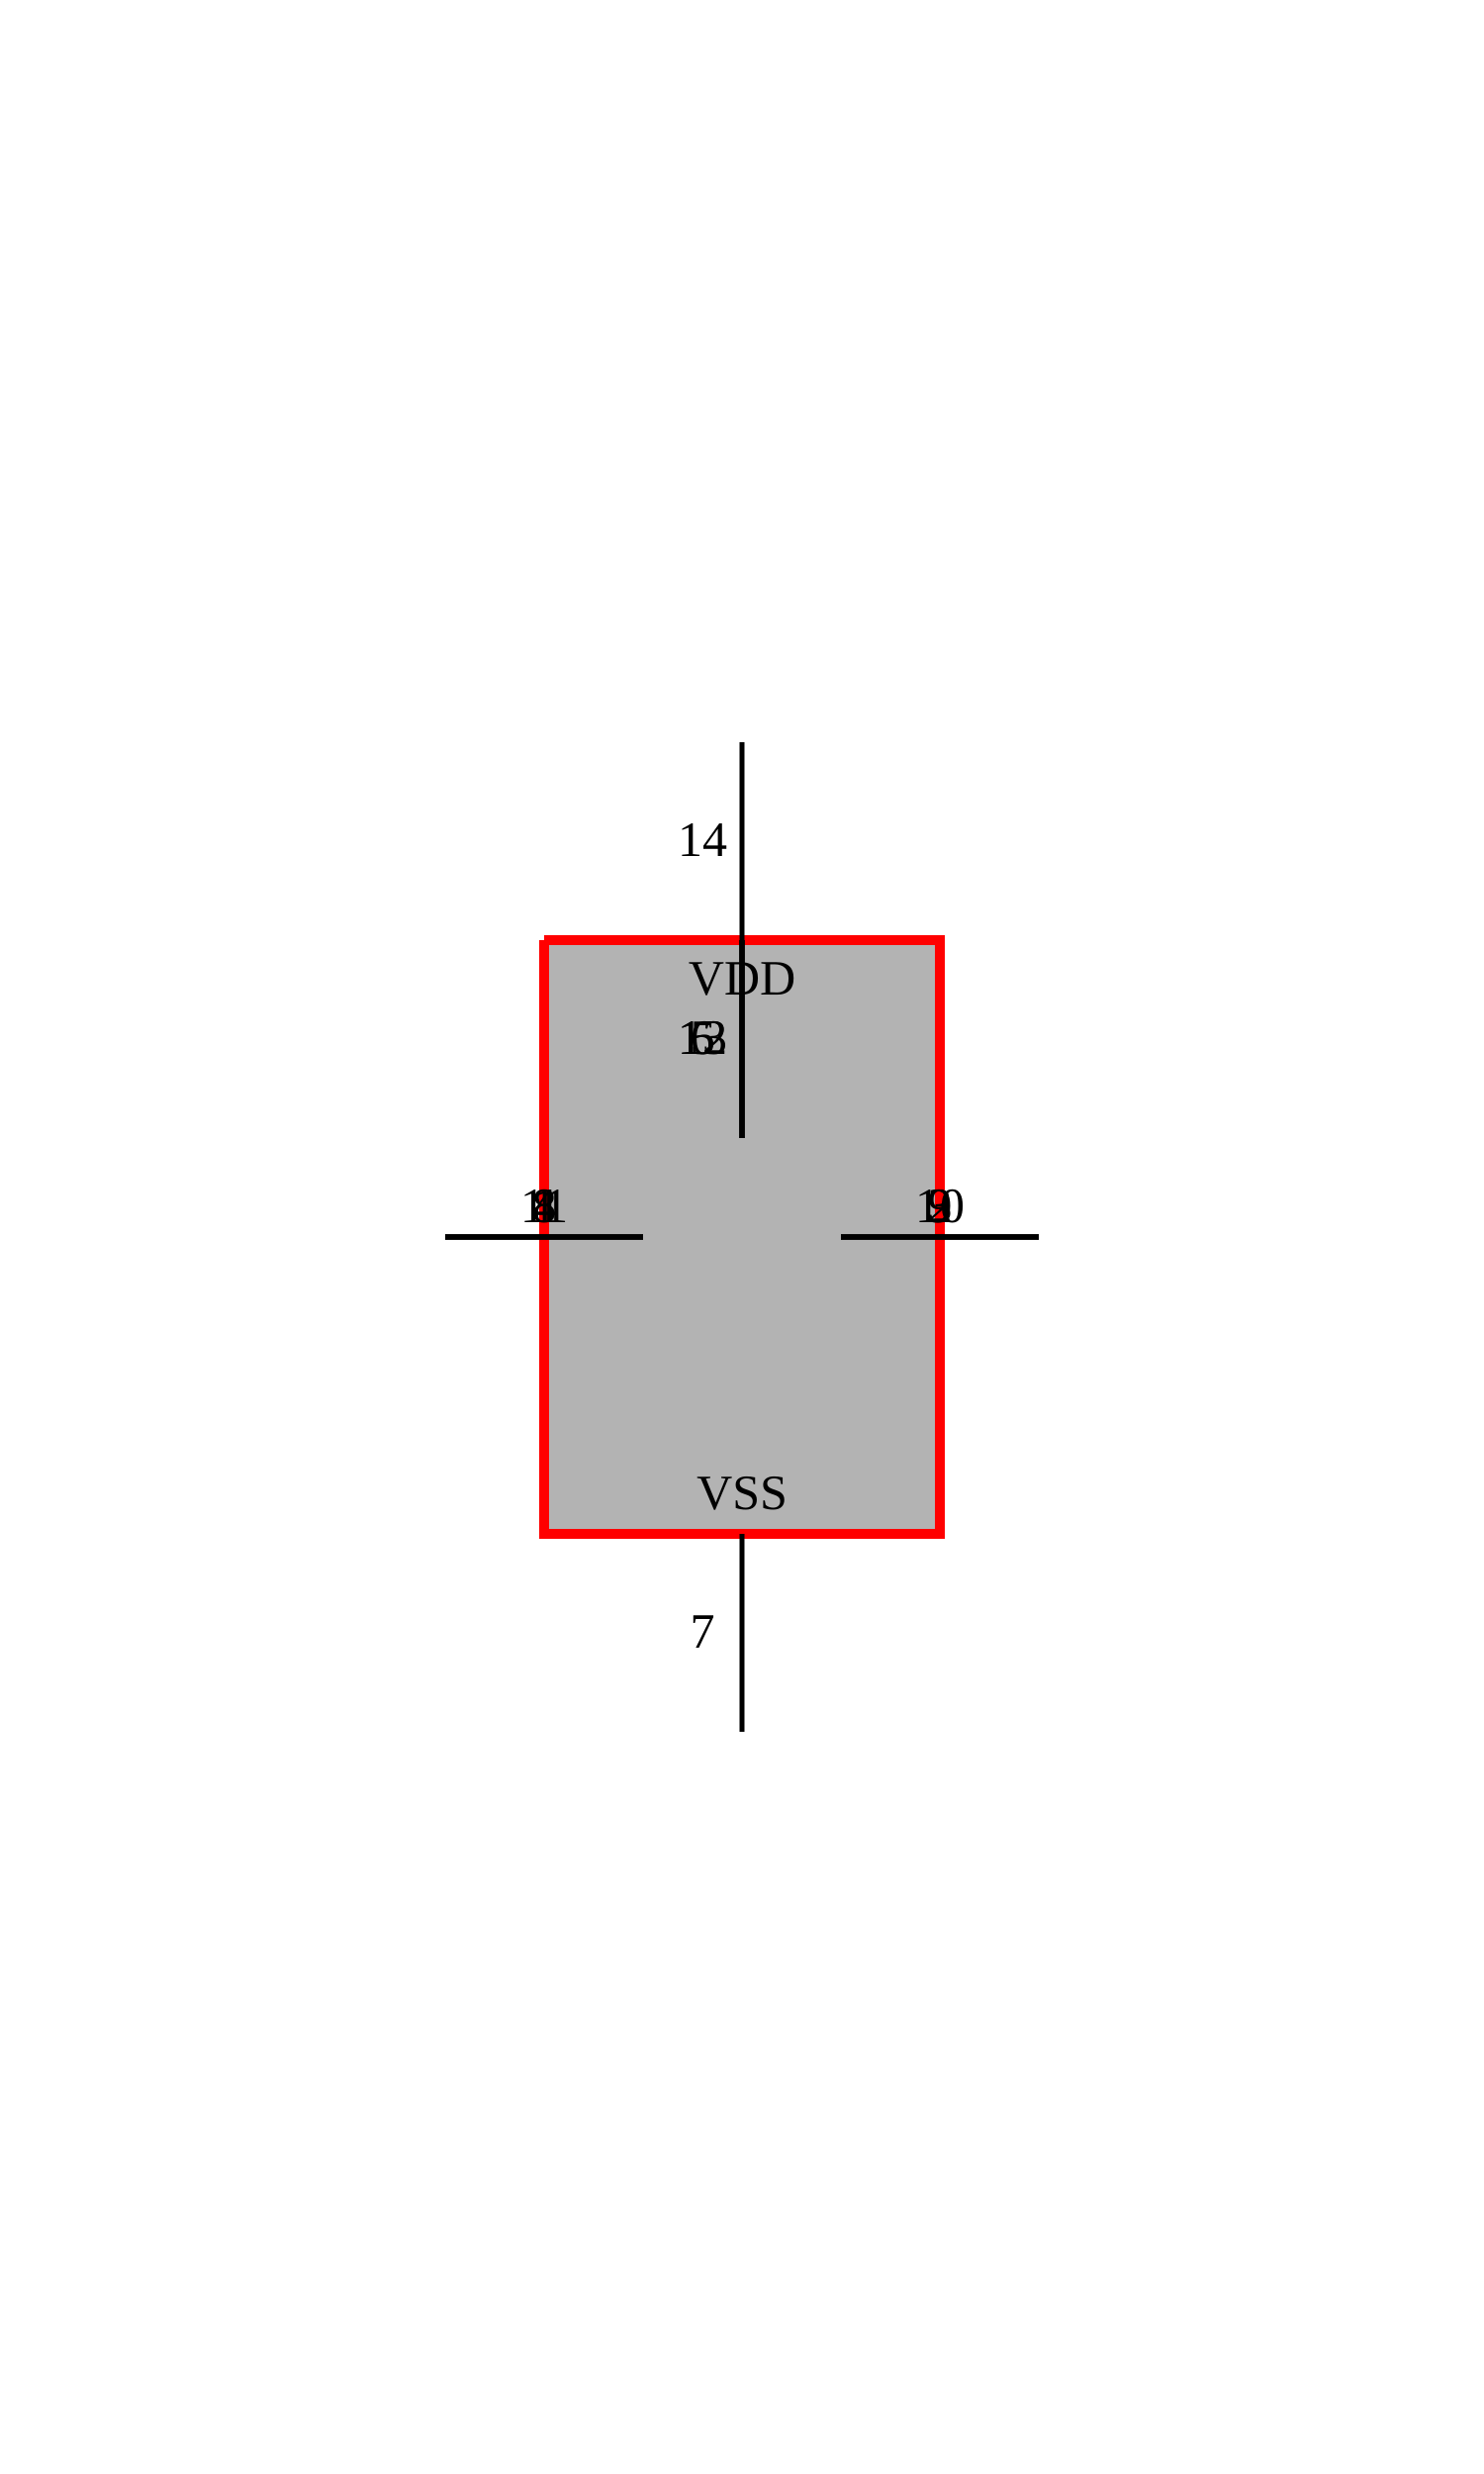
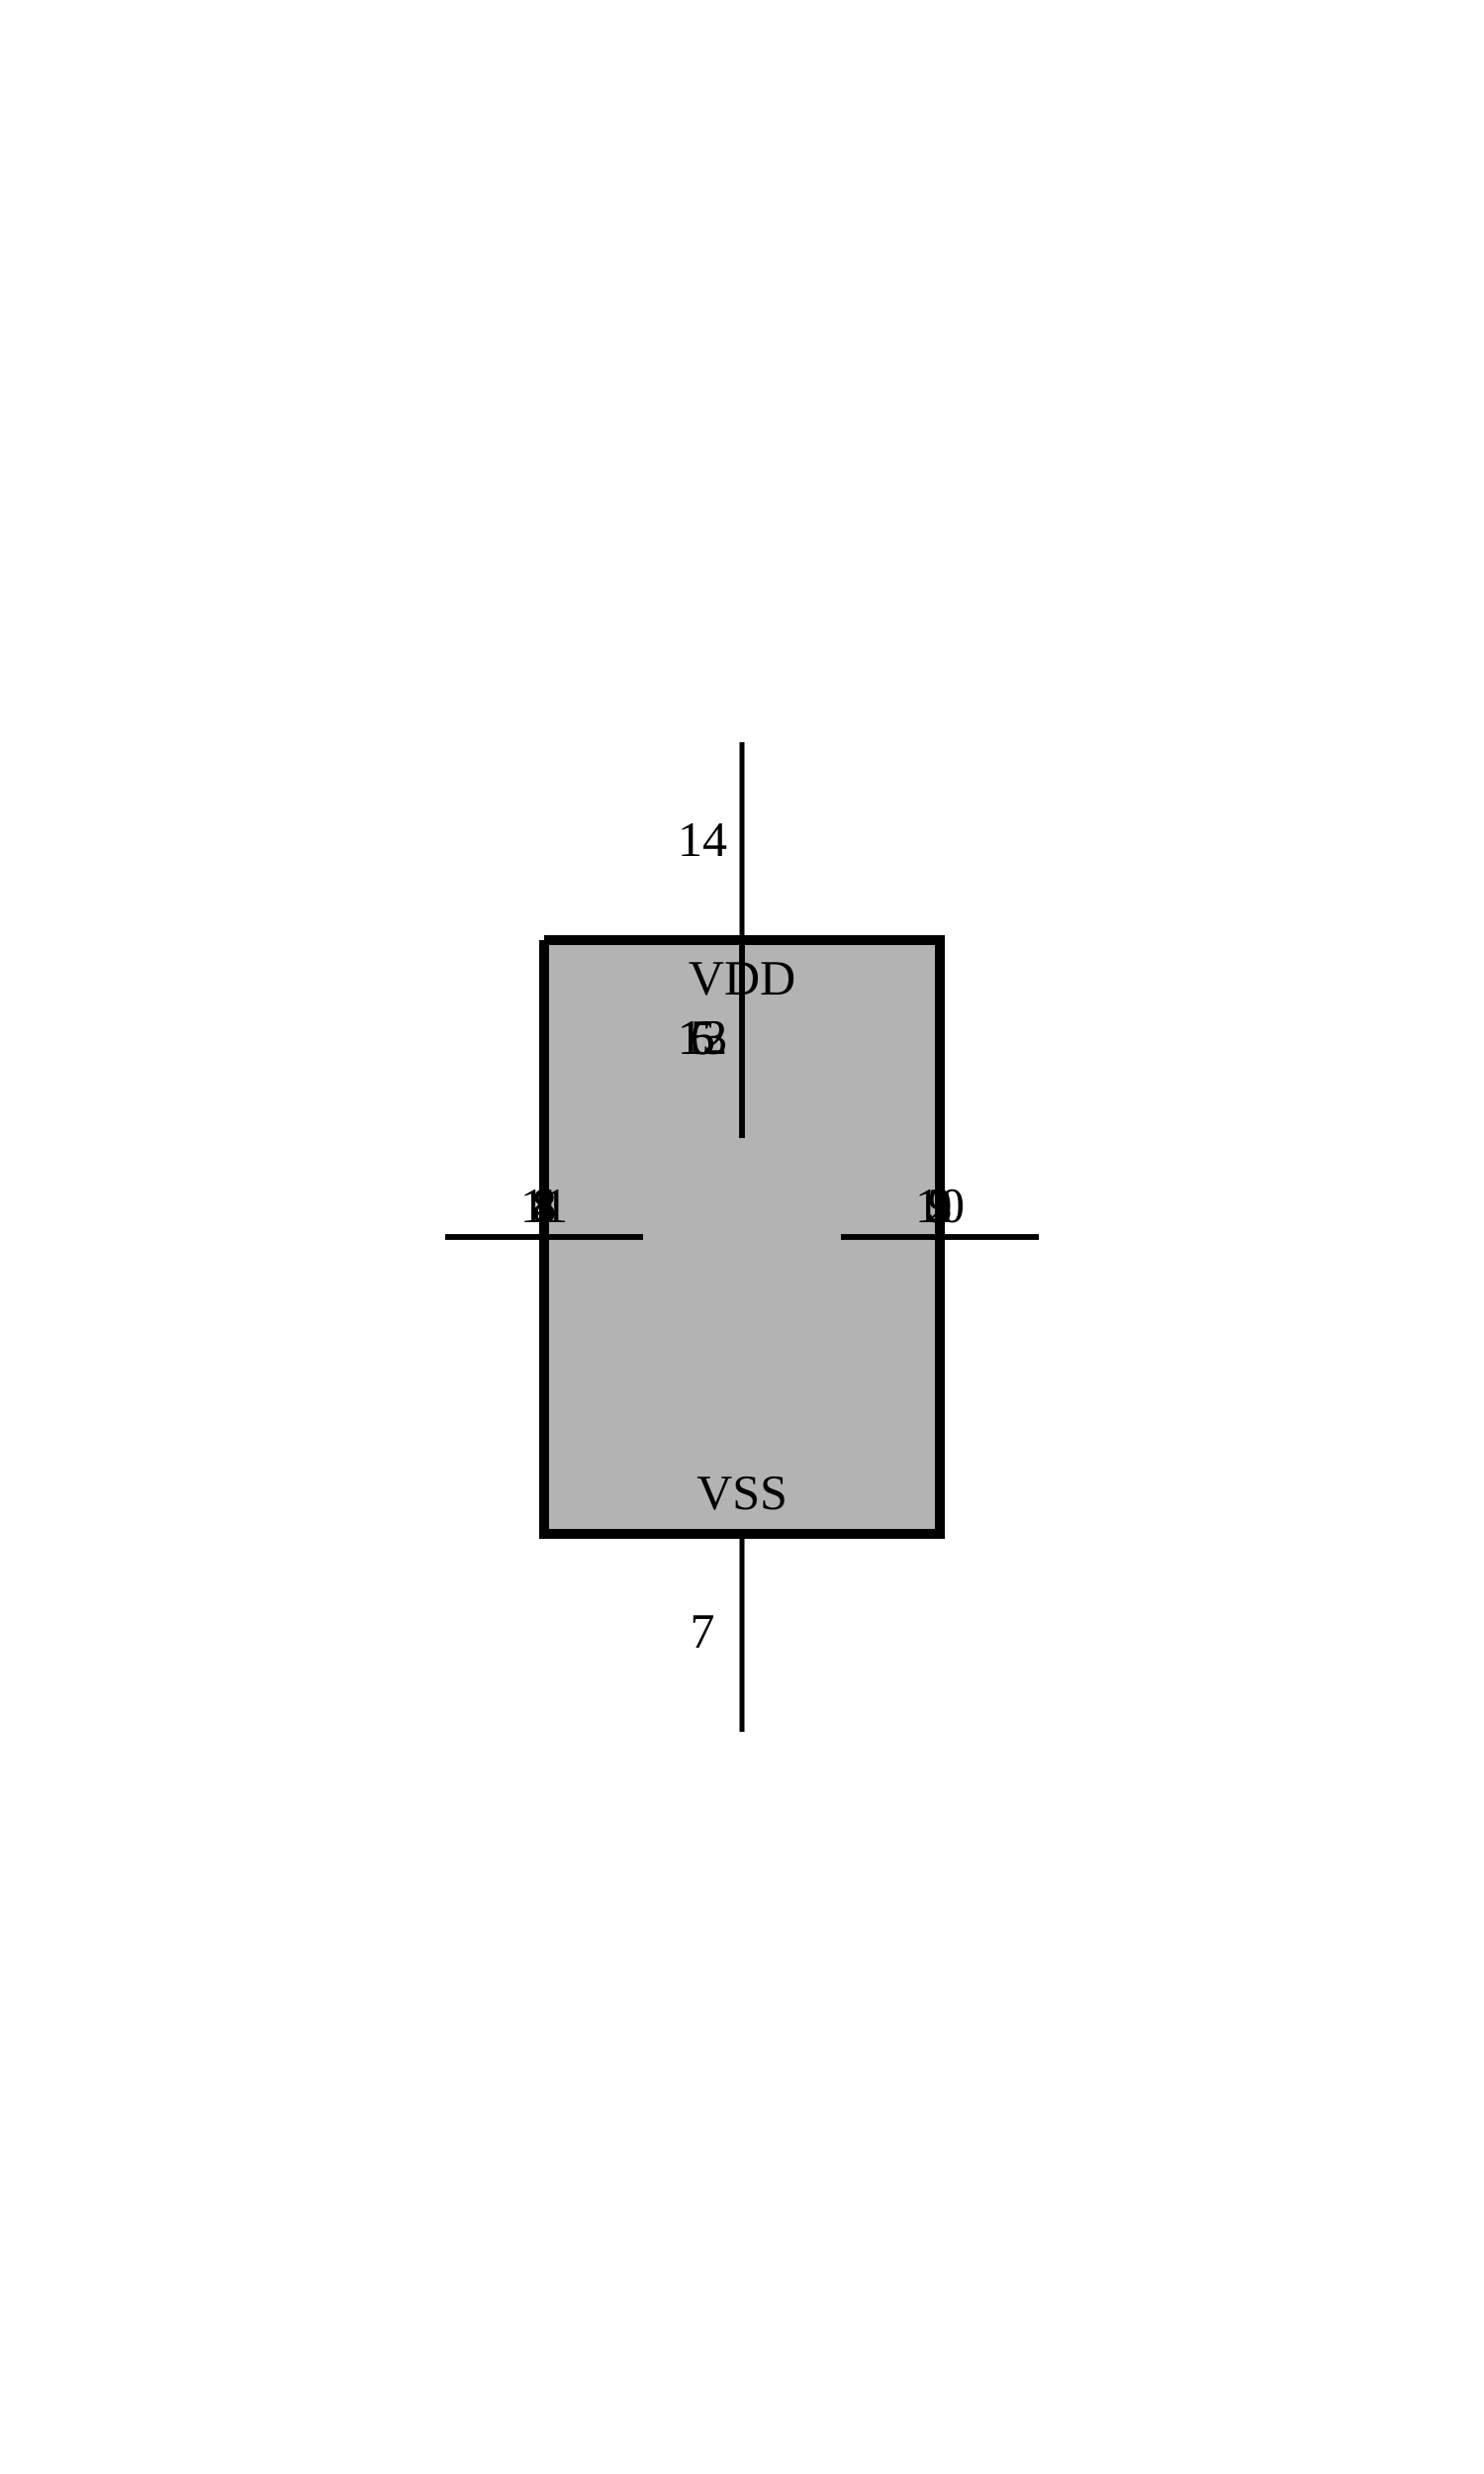
<svg xmlns="http://www.w3.org/2000/svg" width="1500" height="2500" viewBox="-750.0 -1250.0 1500 2500">
  <defs>
</defs>
-   <path d="M-200,-300 L200,-300 L200,300 L-200,300 L-200,-300" stroke-width="10" stroke="red" fill-opacity="0.3" />
+   <path d="M-200,-300 L200,-300 L200,300 L-200,300 L-200,-300" stroke-width="10" stroke="black" fill-opacity="0.3" />
  <text x="-200.0" y="-30" font-size="50.0" fill="black" text-anchor="middle" transform="translate(0,15.0)">1</text>
  <path d="M-300,0 L-100,0" stroke="black" stroke-width="5" />
  <text x="-40" y="-200.0" font-size="50.0" fill="black" text-anchor="middle" transform="translate(0,15.0)">13</text>
  <path d="M0,-300 L0,-100" stroke="black" stroke-width="5" />
  <text x="200.0" y="-30" font-size="50.0" fill="black" text-anchor="middle" transform="translate(0,15.0)">2</text>
  <path d="M300,0 L100,0" stroke="black" stroke-width="5" />
  <text x="200.0" y="-30" font-size="50.0" fill="black" text-anchor="middle" transform="translate(0,15.0)">3</text>
  <path d="M300,0 L100,0" stroke="black" stroke-width="5" />
  <text x="-200.0" y="-30" font-size="50.0" fill="black" text-anchor="middle" transform="translate(0,15.0)">4</text>
  <path d="M-300,0 L-100,0" stroke="black" stroke-width="5" />
  <text x="-40" y="-200.0" font-size="50.0" fill="black" text-anchor="middle" transform="translate(0,15.0)">5</text>
  <path d="M0,-300 L0,-100" stroke="black" stroke-width="5" />
  <text x="-40" y="-200.0" font-size="50.0" fill="black" text-anchor="middle" transform="translate(0,15.0)">6</text>
  <path d="M0,-300 L0,-100" stroke="black" stroke-width="5" />
  <text x="-200.0" y="-30" font-size="50.0" fill="black" text-anchor="middle" transform="translate(0,15.0)">8</text>
  <path d="M-300,0 L-100,0" stroke="black" stroke-width="5" />
  <text x="200.0" y="-30" font-size="50.0" fill="black" text-anchor="middle" transform="translate(0,15.0)">9</text>
  <path d="M300,0 L100,0" stroke="black" stroke-width="5" />
  <text x="200.0" y="-30" font-size="50.0" fill="black" text-anchor="middle" transform="translate(0,15.0)">10</text>
  <path d="M300,0 L100,0" stroke="black" stroke-width="5" />
  <text x="-200.0" y="-30" font-size="50.0" fill="black" text-anchor="middle" transform="translate(0,15.0)">11</text>
  <path d="M-300,0 L-100,0" stroke="black" stroke-width="5" />
  <text x="-40" y="-200.0" font-size="50.0" fill="black" text-anchor="middle" transform="translate(0,15.0)">12</text>
  <path d="M0,-300 L0,-100" stroke="black" stroke-width="5" />
  <text x="-40" y="-400.0" font-size="50.0" fill="black" text-anchor="middle" transform="translate(0,15.0)">14</text>
  <text x="0" y="-260" font-size="50.0" fill="black" text-anchor="middle" transform="translate(0,15.0)">VDD</text>
  <path d="M0,-500 L0,-300" stroke="black" stroke-width="5" />
  <text x="-40" y="400.0" font-size="50.0" fill="black" text-anchor="middle" transform="translate(0,15.0)">7</text>
  <text x="0" y="260" font-size="50.0" fill="black" text-anchor="middle" transform="translate(0,15.0)">VSS</text>
  <path d="M0,500 L0,300" stroke="black" stroke-width="5" />
</svg>
